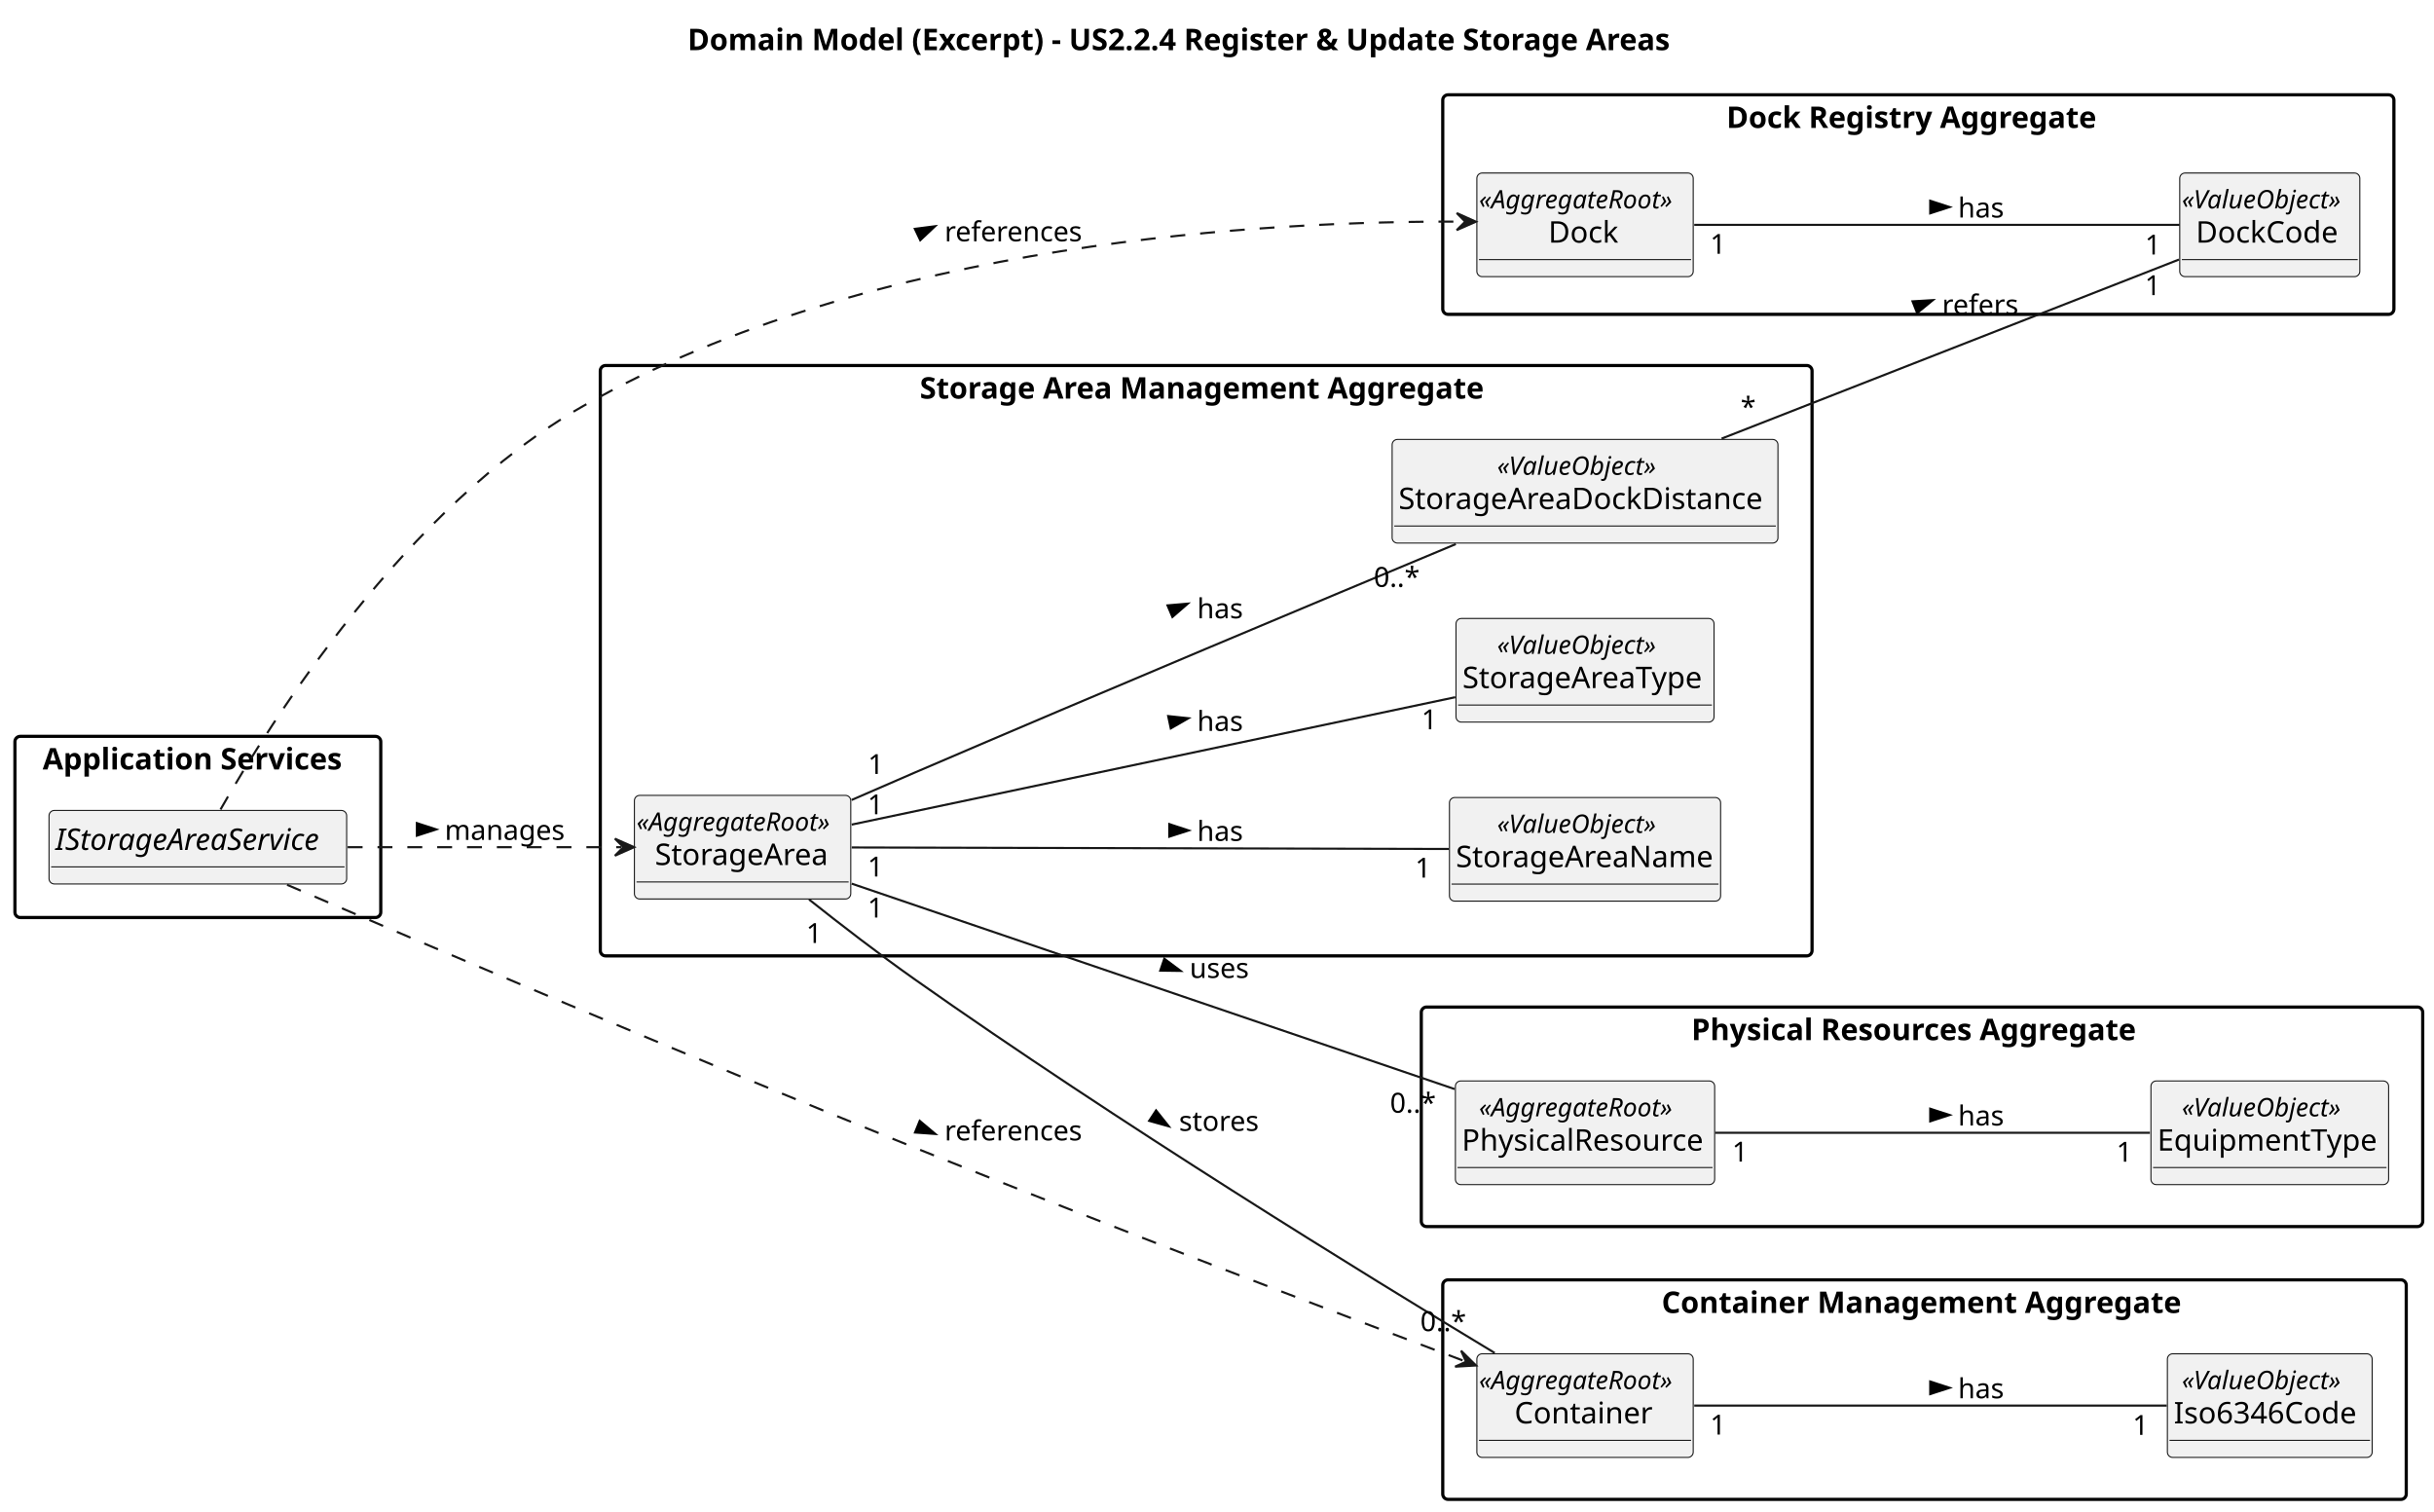
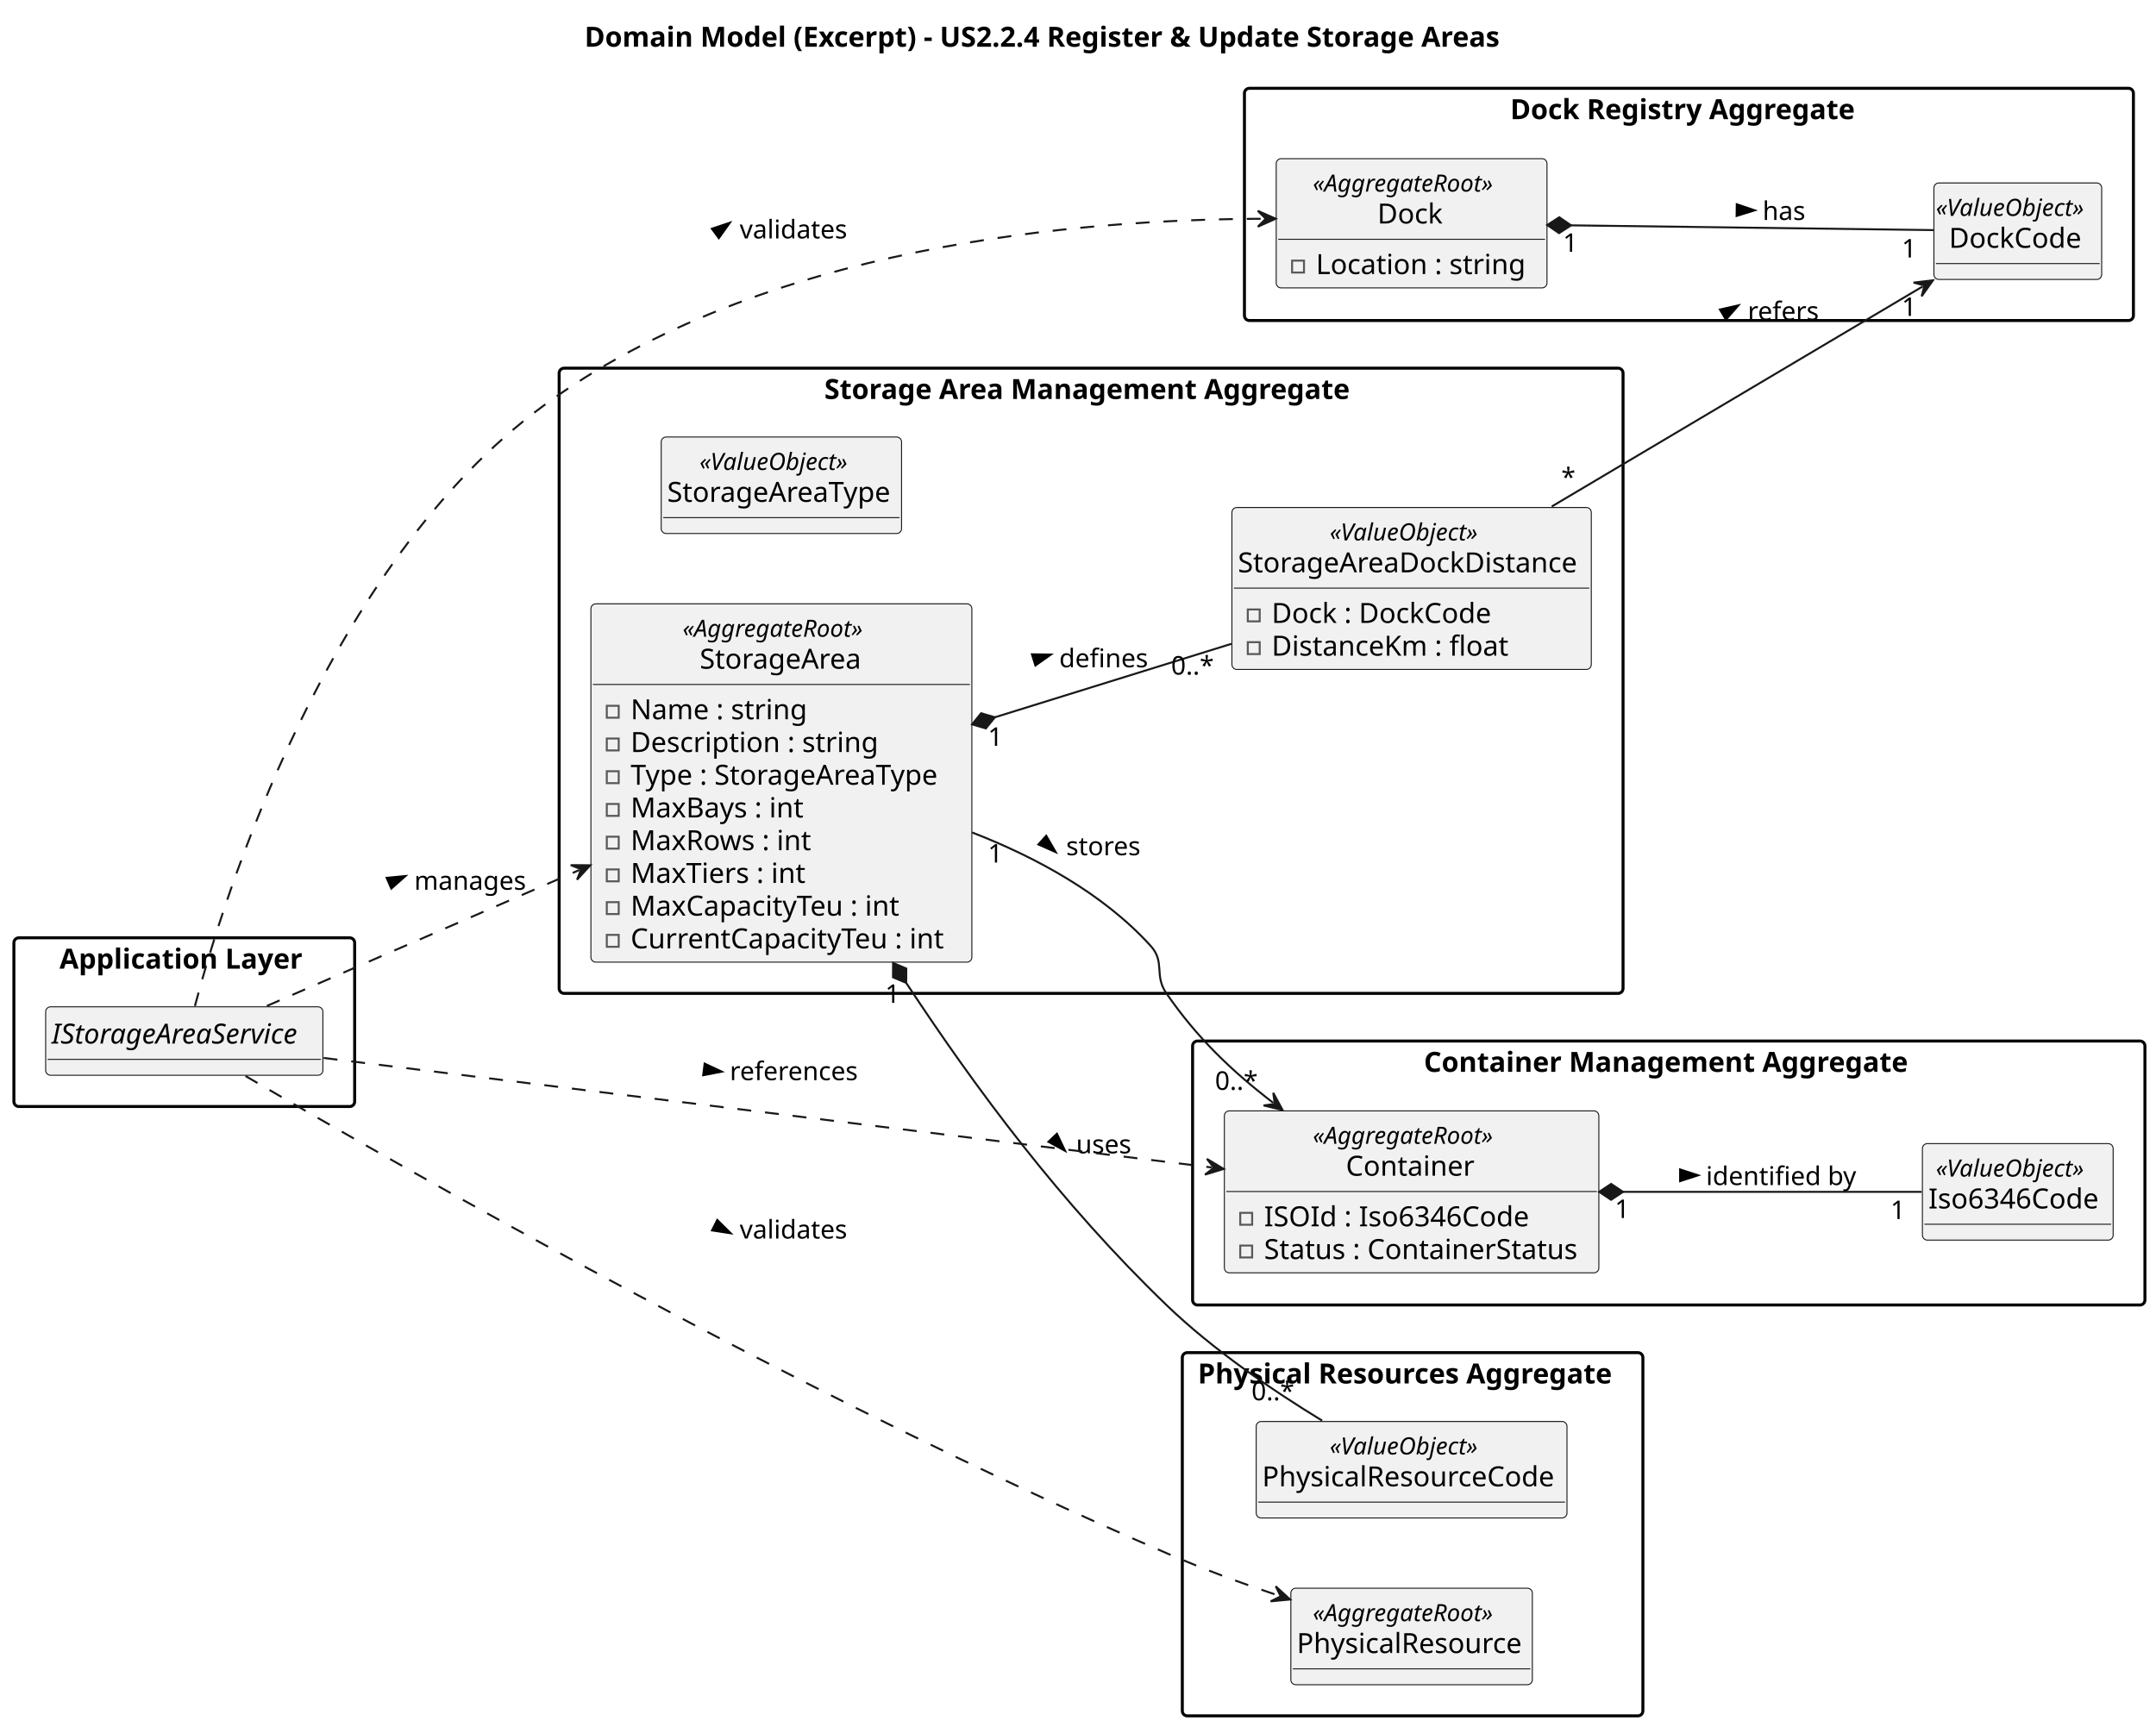
- <svg xmlns="http://www.w3.org/2000/svg" contentStyleType="text/css" data-diagram-type="CLASS" height="709px" preserveAspectRatio="none" style="width:1142px;height:709px;background:#FFFFFF;" version="1.1" viewBox="0 0 1142 709" width="1142px" zoomAndPan="magnify">
+ <svg xmlns="http://www.w3.org/2000/svg" contentStyleType="text/css" data-diagram-type="CLASS" height="870px" preserveAspectRatio="none" style="width:1086px;height:870px;background:#FFFFFF;" version="1.1" viewBox="0 0 1086 870" width="1086px" zoomAndPan="magnify">
  <defs />
  <g>
    <g class="title" data-source-line="8">
-       <text fill="#000000" font-family="sans-serif" font-size="14" font-weight="bold" lengthAdjust="spacing" textLength="483.574" x="322.568" y="23.535">Domain Model (Excerpt) - US2.2.4 Register &amp; Update Storage Areas</text>
+       <text fill="#000000" font-family="sans-serif" font-size="14" font-weight="bold" lengthAdjust="spacing" textLength="483.574" x="294.423" y="23.535">Domain Model (Excerpt) - US2.2.4 Register &amp; Update Storage Areas</text>
    </g>
-     <g class="cluster" data-entity="Storage Area Management Aggregate" data-source-line="10" data-uid="ent0002" id="cluster_Storage Area Management Aggregate">
-       <rect fill="none" height="277" rx="2.5" ry="2.5" style="stroke:#000000;stroke-width:1.5;" width="568.54" x="281.65" y="171.488" />
-       <text fill="#000000" font-family="sans-serif" font-size="14" font-weight="bold" lengthAdjust="spacing" textLength="268.734" x="431.553" y="187.023">Storage Area Management Aggregate</text>
+     <g class="cluster" data-entity="Storage Area Management Aggregate" data-source-line="14" data-uid="ent0002" id="cluster_Storage Area Management Aggregate">
+       <rect fill="none" height="315" rx="2.5" ry="2.5" style="stroke:#000000;stroke-width:1.5;" width="535.9" x="281.65" y="185.488" />
+       <text fill="#000000" font-family="sans-serif" font-size="14" font-weight="bold" lengthAdjust="spacing" textLength="268.734" x="415.233" y="201.023">Storage Area Management Aggregate</text>
    </g>
-     <g class="cluster" data-entity="Dock Registry Aggregate" data-source-line="17" data-uid="ent0007" id="cluster_Dock Registry Aggregate">
-       <rect fill="none" height="103" rx="2.5" ry="2.5" style="stroke:#000000;stroke-width:1.5;" width="446.27" x="676.92" y="44.488" />
-       <text fill="#000000" font-family="sans-serif" font-size="14" font-weight="bold" lengthAdjust="spacing" textLength="180.038" x="810.036" y="60.023">Dock Registry Aggregate</text>
+     <g class="cluster" data-entity="Dock Registry Aggregate" data-source-line="33" data-uid="ent0006" id="cluster_Dock Registry Aggregate">
+       <rect fill="none" height="117" rx="2.5" ry="2.5" style="stroke:#000000;stroke-width:1.5;" width="447.79" x="626.84" y="44.488" />
+       <text fill="#000000" font-family="sans-serif" font-size="14" font-weight="bold" lengthAdjust="spacing" textLength="180.038" x="760.716" y="60.023">Dock Registry Aggregate</text>
    </g>
-     <g class="cluster" data-entity="Container Management Aggregate" data-source-line="22" data-uid="ent0010" id="cluster_Container Management Aggregate">
-       <rect fill="none" height="103" rx="2.5" ry="2.5" style="stroke:#000000;stroke-width:1.5;" width="452.06" x="676.92" y="600.488" />
-       <text fill="#000000" font-family="sans-serif" font-size="14" font-weight="bold" lengthAdjust="spacing" textLength="246.695" x="779.602" y="616.023">Container Management Aggregate</text>
+     <g class="cluster" data-entity="Container Management Aggregate" data-source-line="40" data-uid="ent0009" id="cluster_Container Management Aggregate">
+       <rect fill="none" height="133" rx="2.5" ry="2.5" style="stroke:#000000;stroke-width:1.5;" width="479.7" x="600.72" y="524.488" />
+       <text fill="#000000" font-family="sans-serif" font-size="14" font-weight="bold" lengthAdjust="spacing" textLength="246.695" x="717.222" y="540.023">Container Management Aggregate</text>
    </g>
-     <g class="cluster" data-entity="Physical Resources Aggregate" data-source-line="27" data-uid="ent0013" id="cluster_Physical Resources Aggregate">
-       <rect fill="none" height="103" rx="2.5" ry="2.5" style="stroke:#000000;stroke-width:1.5;" width="469.86" x="666.85" y="472.488" />
-       <text fill="#000000" font-family="sans-serif" font-size="14" font-weight="bold" lengthAdjust="spacing" textLength="216.412" x="793.574" y="488.023">Physical Resources Aggregate</text>
+     <g class="cluster" data-entity="Physical Resources Aggregate" data-source-line="48" data-uid="ent0012" id="cluster_Physical Resources Aggregate">
+       <rect fill="none" height="183" rx="2.5" ry="2.5" style="stroke:#000000;stroke-width:1.5;" width="232" x="595.54" y="681.488" />
+       <text fill="#000000" font-family="sans-serif" font-size="14" font-weight="bold" lengthAdjust="spacing" textLength="216.412" x="603.334" y="697.023">Physical Resources Aggregate</text>
    </g>
-     <g class="cluster" data-entity="Application Services" data-source-line="32" data-uid="ent0016" id="cluster_Application Services">
-       <rect fill="none" height="85" rx="2.5" ry="2.5" style="stroke:#000000;stroke-width:1.5;" width="171.65" x="7" y="345.488" />
-       <text fill="#000000" font-family="sans-serif" font-size="14" font-weight="bold" lengthAdjust="spacing" textLength="145.619" x="20.015" y="361.023">Application Services</text>
+     <g class="cluster" data-entity="Application Layer" data-source-line="54" data-uid="ent0015" id="cluster_Application Layer">
+       <rect fill="none" height="85" rx="2.5" ry="2.5" style="stroke:#000000;stroke-width:1.5;" width="171.65" x="7" y="472.488" />
+       <text fill="#000000" font-family="sans-serif" font-size="14" font-weight="bold" lengthAdjust="spacing" textLength="125.727" x="29.962" y="488.023">Application Layer</text>
    </g>
-     <g class="entity" data-entity="StorageArea" data-source-line="11" data-uid="ent0003" id="entity_StorageArea">
-       <rect fill="#F1F1F1" height="48.621" rx="2.5" ry="2.5" style="stroke:#181818;stroke-width:0.5;" width="101.516" x="297.65" y="373.178" />
-       <text fill="#000000" font-family="sans-serif" font-size="12" font-style="italic" lengthAdjust="spacing" textLength="99.516" x="298.65" y="389.78">«AggregateRoot»</text>
-       <text fill="#000000" font-family="sans-serif" font-size="14" lengthAdjust="spacing" textLength="82.284" x="307.266" y="405.846">StorageArea</text>
-       <line style="stroke:#181818;stroke-width:0.5;" x1="298.65" x2="398.166" y1="413.799" y2="413.799" />
+     <g class="entity" data-entity="StorageArea" data-source-line="15" data-uid="ent0003" id="entity_StorageArea">
+       <rect fill="#F1F1F1" height="180.527" rx="2.5" ry="2.5" style="stroke:#181818;stroke-width:0.5;" width="191.888" x="297.65" y="304.228" />
+       <text fill="#000000" font-family="sans-serif" font-size="12" font-style="italic" lengthAdjust="spacing" textLength="99.516" x="343.836" y="320.83">«AggregateRoot»</text>
+       <text fill="#000000" font-family="sans-serif" font-size="14" lengthAdjust="spacing" textLength="82.284" x="352.452" y="336.896">StorageArea</text>
+       <line style="stroke:#181818;stroke-width:0.5;" x1="298.65" x2="488.538" y1="344.849" y2="344.849" />
+       <rect fill="none" height="6" style="stroke:#595959;stroke-width:1;" width="6" x="305.65" y="355.594" />
+       <text fill="#000000" font-family="sans-serif" font-size="14" lengthAdjust="spacing" textLength="91.8" x="317.65" y="362.385">Name : string</text>
+       <rect fill="none" height="6" style="stroke:#595959;stroke-width:1;" width="6" x="305.65" y="372.082" />
+       <text fill="#000000" font-family="sans-serif" font-size="14" lengthAdjust="spacing" textLength="130.607" x="317.65" y="378.873">Description : string</text>
+       <rect fill="none" height="6" style="stroke:#595959;stroke-width:1;" width="6" x="305.65" y="388.57" />
+       <text fill="#000000" font-family="sans-serif" font-size="14" lengthAdjust="spacing" textLength="161.13" x="317.65" y="395.361">Type : StorageAreaType</text>
+       <rect fill="none" height="6" style="stroke:#595959;stroke-width:1;" width="6" x="305.65" y="405.058" />
+       <text fill="#000000" font-family="sans-serif" font-size="14" lengthAdjust="spacing" textLength="89.872" x="317.65" y="411.849">MaxBays : int</text>
+       <rect fill="none" height="6" style="stroke:#595959;stroke-width:1;" width="6" x="305.65" y="421.547" />
+       <text fill="#000000" font-family="sans-serif" font-size="14" lengthAdjust="spacing" textLength="95.013" x="317.65" y="428.338">MaxRows : int</text>
+       <rect fill="none" height="6" style="stroke:#595959;stroke-width:1;" width="6" x="305.65" y="438.035" />
+       <text fill="#000000" font-family="sans-serif" font-size="14" lengthAdjust="spacing" textLength="93.201" x="317.65" y="444.826">MaxTiers : int</text>
+       <rect fill="none" height="6" style="stroke:#595959;stroke-width:1;" width="6" x="305.65" y="454.523" />
+       <text fill="#000000" font-family="sans-serif" font-size="14" lengthAdjust="spacing" textLength="142.707" x="317.65" y="461.314">MaxCapacityTeu : int</text>
+       <rect fill="none" height="6" style="stroke:#595959;stroke-width:1;" width="6" x="305.65" y="471.012" />
+       <text fill="#000000" font-family="sans-serif" font-size="14" lengthAdjust="spacing" textLength="165.888" x="317.65" y="477.803">CurrentCapacityTeu : int</text>
    </g>
-     <g class="entity" data-entity="StorageAreaName" data-source-line="12" data-uid="ent0004" id="entity_StorageAreaName">
-       <rect fill="#F1F1F1" height="48.621" rx="2.5" ry="2.5" style="stroke:#181818;stroke-width:0.5;" width="127.228" x="680.06" y="374.178" />
-       <text fill="#000000" font-family="sans-serif" font-size="12" font-style="italic" lengthAdjust="spacing" textLength="82.494" x="702.427" y="390.78">«ValueObject»</text>
-       <text fill="#000000" font-family="sans-serif" font-size="14" lengthAdjust="spacing" textLength="121.228" x="683.06" y="406.846">StorageAreaName</text>
-       <line style="stroke:#181818;stroke-width:0.5;" x1="681.06" x2="806.288" y1="414.799" y2="414.799" />
+     <g class="entity" data-entity="StorageAreaType" data-source-line="26" data-uid="ent0004" id="entity_StorageAreaType">
+       <rect fill="#F1F1F1" height="48.621" rx="2.5" ry="2.5" style="stroke:#181818;stroke-width:0.5;" width="121.062" x="333.06" y="220.178" />
+       <text fill="#000000" font-family="sans-serif" font-size="12" font-style="italic" lengthAdjust="spacing" textLength="82.494" x="352.344" y="236.78">«ValueObject»</text>
+       <text fill="#000000" font-family="sans-serif" font-size="14" lengthAdjust="spacing" textLength="115.062" x="336.06" y="252.846">StorageAreaType</text>
+       <line style="stroke:#181818;stroke-width:0.5;" x1="334.06" x2="453.123" y1="260.799" y2="260.799" />
    </g>
-     <g class="entity" data-entity="StorageAreaType" data-source-line="13" data-uid="ent0005" id="entity_StorageAreaType">
-       <rect fill="#F1F1F1" height="48.621" rx="2.5" ry="2.5" style="stroke:#181818;stroke-width:0.5;" width="121.062" x="683.14" y="290.178" />
-       <text fill="#000000" font-family="sans-serif" font-size="12" font-style="italic" lengthAdjust="spacing" textLength="82.494" x="702.424" y="306.78">«ValueObject»</text>
-       <text fill="#000000" font-family="sans-serif" font-size="14" lengthAdjust="spacing" textLength="115.062" x="686.14" y="322.846">StorageAreaType</text>
-       <line style="stroke:#181818;stroke-width:0.5;" x1="684.14" x2="803.202" y1="330.799" y2="330.799" />
+     <g class="entity" data-entity="StorageAreaDockDistance" data-source-line="27" data-uid="ent0005" id="entity_StorageAreaDockDistance">
+       <rect fill="#F1F1F1" height="81.598" rx="2.5" ry="2.5" style="stroke:#181818;stroke-width:0.5;" width="181.02" x="620.53" y="255.688" />
+       <text fill="#000000" font-family="sans-serif" font-size="12" font-style="italic" lengthAdjust="spacing" textLength="82.494" x="669.793" y="272.29">«ValueObject»</text>
+       <text fill="#000000" font-family="sans-serif" font-size="14" lengthAdjust="spacing" textLength="175.02" x="623.53" y="288.356">StorageAreaDockDistance</text>
+       <line style="stroke:#181818;stroke-width:0.5;" x1="621.53" x2="800.551" y1="296.309" y2="296.309" />
+       <rect fill="none" height="6" style="stroke:#595959;stroke-width:1;" width="6" x="628.53" y="307.053" />
+       <text fill="#000000" font-family="sans-serif" font-size="14" lengthAdjust="spacing" textLength="117.065" x="640.53" y="313.844">Dock : DockCode</text>
+       <rect fill="none" height="6" style="stroke:#595959;stroke-width:1;" width="6" x="628.53" y="323.542" />
+       <text fill="#000000" font-family="sans-serif" font-size="14" lengthAdjust="spacing" textLength="124.558" x="640.53" y="330.333">DistanceKm : float</text>
    </g>
-     <g class="entity" data-entity="StorageAreaDockDistance" data-source-line="14" data-uid="ent0006" id="entity_StorageAreaDockDistance">
-       <rect fill="#F1F1F1" height="48.621" rx="2.5" ry="2.5" style="stroke:#181818;stroke-width:0.5;" width="181.02" x="653.17" y="206.178" />
-       <text fill="#000000" font-family="sans-serif" font-size="12" font-style="italic" lengthAdjust="spacing" textLength="82.494" x="702.433" y="222.78">«ValueObject»</text>
-       <text fill="#000000" font-family="sans-serif" font-size="14" lengthAdjust="spacing" textLength="175.02" x="656.17" y="238.846">StorageAreaDockDistance</text>
-       <line style="stroke:#181818;stroke-width:0.5;" x1="654.17" x2="833.191" y1="246.799" y2="246.799" />
+     <g class="entity" data-entity="Dock" data-source-line="34" data-uid="ent0007" id="entity_Dock">
+       <rect fill="#F1F1F1" height="65.109" rx="2.5" ry="2.5" style="stroke:#181818;stroke-width:0.5;" width="136.394" x="642.84" y="79.938" />
+       <text fill="#000000" font-family="sans-serif" font-size="12" font-style="italic" lengthAdjust="spacing" textLength="99.516" x="661.279" y="96.54">«AggregateRoot»</text>
+       <text fill="#000000" font-family="sans-serif" font-size="14" lengthAdjust="spacing" textLength="34.44" x="693.817" y="112.606">Dock</text>
+       <line style="stroke:#181818;stroke-width:0.5;" x1="643.84" x2="778.234" y1="120.559" y2="120.559" />
+       <rect fill="none" height="6" style="stroke:#595959;stroke-width:1;" width="6" x="650.84" y="131.304" />
+       <text fill="#000000" font-family="sans-serif" font-size="14" lengthAdjust="spacing" textLength="110.394" x="662.84" y="138.095">Location : string</text>
    </g>
-     <g class="entity" data-entity="Dock" data-source-line="18" data-uid="ent0008" id="entity_Dock">
-       <rect fill="#F1F1F1" height="48.621" rx="2.5" ry="2.5" style="stroke:#181818;stroke-width:0.5;" width="101.516" x="692.92" y="81.178" />
-       <text fill="#000000" font-family="sans-serif" font-size="12" font-style="italic" lengthAdjust="spacing" textLength="99.516" x="693.92" y="97.78">«AggregateRoot»</text>
-       <text fill="#000000" font-family="sans-serif" font-size="14" lengthAdjust="spacing" textLength="34.44" x="726.458" y="113.846">Dock</text>
-       <line style="stroke:#181818;stroke-width:0.5;" x1="693.92" x2="793.436" y1="121.799" y2="121.799" />
+     <g class="entity" data-entity="DockCode" data-source-line="37" data-uid="ent0008" id="entity_DockCode">
+       <rect fill="#F1F1F1" height="48.621" rx="2.5" ry="2.5" style="stroke:#181818;stroke-width:0.5;" width="84.494" x="974.14" y="92.178" />
+       <text fill="#000000" font-family="sans-serif" font-size="12" font-style="italic" lengthAdjust="spacing" textLength="82.494" x="975.14" y="108.78">«ValueObject»</text>
+       <text fill="#000000" font-family="sans-serif" font-size="14" lengthAdjust="spacing" textLength="69.337" x="981.719" y="124.846">DockCode</text>
+       <line style="stroke:#181818;stroke-width:0.5;" x1="975.14" x2="1057.634" y1="132.799" y2="132.799" />
    </g>
-     <g class="entity" data-entity="DockCode" data-source-line="19" data-uid="ent0009" id="entity_DockCode">
-       <rect fill="#F1F1F1" height="48.621" rx="2.5" ry="2.5" style="stroke:#181818;stroke-width:0.5;" width="84.494" x="1022.7" y="81.178" />
-       <text fill="#000000" font-family="sans-serif" font-size="12" font-style="italic" lengthAdjust="spacing" textLength="82.494" x="1023.7" y="97.78">«ValueObject»</text>
-       <text fill="#000000" font-family="sans-serif" font-size="14" lengthAdjust="spacing" textLength="69.337" x="1030.279" y="113.846">DockCode</text>
-       <line style="stroke:#181818;stroke-width:0.5;" x1="1023.7" x2="1106.194" y1="121.799" y2="121.799" />
+     <g class="entity" data-entity="Container" data-source-line="41" data-uid="ent0010" id="entity_Container">
+       <rect fill="#F1F1F1" height="81.598" rx="2.5" ry="2.5" style="stroke:#181818;stroke-width:0.5;" width="188.634" x="616.72" y="559.688" />
+       <text fill="#000000" font-family="sans-serif" font-size="12" font-style="italic" lengthAdjust="spacing" textLength="99.516" x="661.279" y="576.29">«AggregateRoot»</text>
+       <text fill="#000000" font-family="sans-serif" font-size="14" lengthAdjust="spacing" textLength="66.206" x="677.934" y="592.356">Container</text>
+       <line style="stroke:#181818;stroke-width:0.5;" x1="617.72" x2="804.354" y1="600.309" y2="600.309" />
+       <rect fill="none" height="6" style="stroke:#595959;stroke-width:1;" width="6" x="624.72" y="611.053" />
+       <text fill="#000000" font-family="sans-serif" font-size="14" lengthAdjust="spacing" textLength="138.66" x="636.72" y="617.845">ISOId : Iso6346Code</text>
+       <rect fill="none" height="6" style="stroke:#595959;stroke-width:1;" width="6" x="624.72" y="627.542" />
+       <text fill="#000000" font-family="sans-serif" font-size="14" lengthAdjust="spacing" textLength="162.634" x="636.72" y="634.333">Status : ContainerStatus</text>
    </g>
-     <g class="entity" data-entity="Container" data-source-line="23" data-uid="ent0011" id="entity_Container">
-       <rect fill="#F1F1F1" height="48.621" rx="2.5" ry="2.5" style="stroke:#181818;stroke-width:0.5;" width="101.516" x="692.92" y="635.178" />
-       <text fill="#000000" font-family="sans-serif" font-size="12" font-style="italic" lengthAdjust="spacing" textLength="99.516" x="693.92" y="651.78">«AggregateRoot»</text>
-       <text fill="#000000" font-family="sans-serif" font-size="14" lengthAdjust="spacing" textLength="66.206" x="710.575" y="667.846">Container</text>
-       <line style="stroke:#181818;stroke-width:0.5;" x1="693.92" x2="793.436" y1="675.799" y2="675.799" />
+     <g class="entity" data-entity="Iso6346Code" data-source-line="45" data-uid="ent0011" id="entity_Iso6346Code">
+       <rect fill="#F1F1F1" height="48.621" rx="2.5" ry="2.5" style="stroke:#181818;stroke-width:0.5;" width="96.077" x="968.34" y="576.178" />
+       <text fill="#000000" font-family="sans-serif" font-size="12" font-style="italic" lengthAdjust="spacing" textLength="82.494" x="975.131" y="592.78">«ValueObject»</text>
+       <text fill="#000000" font-family="sans-serif" font-size="14" lengthAdjust="spacing" textLength="90.077" x="971.34" y="608.846">Iso6346Code</text>
+       <line style="stroke:#181818;stroke-width:0.5;" x1="969.34" x2="1063.417" y1="616.799" y2="616.799" />
    </g>
-     <g class="entity" data-entity="Iso6346Code" data-source-line="24" data-uid="ent0012" id="entity_Iso6346Code">
-       <rect fill="#F1F1F1" height="48.621" rx="2.5" ry="2.5" style="stroke:#181818;stroke-width:0.5;" width="96.077" x="1016.91" y="635.178" />
-       <text fill="#000000" font-family="sans-serif" font-size="12" font-style="italic" lengthAdjust="spacing" textLength="82.494" x="1023.702" y="651.78">«ValueObject»</text>
-       <text fill="#000000" font-family="sans-serif" font-size="14" lengthAdjust="spacing" textLength="90.077" x="1019.91" y="667.846">Iso6346Code</text>
-       <line style="stroke:#181818;stroke-width:0.5;" x1="1017.91" x2="1111.987" y1="675.799" y2="675.799" />
+     <g class="entity" data-entity="PhysicalResource" data-source-line="49" data-uid="ent0013" id="entity_PhysicalResource">
+       <rect fill="#F1F1F1" height="48.621" rx="2.5" ry="2.5" style="stroke:#181818;stroke-width:0.5;" width="121.65" x="650.21" y="800.178" />
+       <text fill="#000000" font-family="sans-serif" font-size="12" font-style="italic" lengthAdjust="spacing" textLength="99.516" x="661.277" y="816.78">«AggregateRoot»</text>
+       <text fill="#000000" font-family="sans-serif" font-size="14" lengthAdjust="spacing" textLength="115.65" x="653.21" y="832.846">PhysicalResource</text>
+       <line style="stroke:#181818;stroke-width:0.5;" x1="651.21" x2="770.86" y1="840.799" y2="840.799" />
    </g>
-     <g class="entity" data-entity="PhysicalResource" data-source-line="28" data-uid="ent0014" id="entity_PhysicalResource">
-       <rect fill="#F1F1F1" height="48.621" rx="2.5" ry="2.5" style="stroke:#181818;stroke-width:0.5;" width="121.65" x="682.85" y="507.178" />
-       <text fill="#000000" font-family="sans-serif" font-size="12" font-style="italic" lengthAdjust="spacing" textLength="99.516" x="693.917" y="523.78">«AggregateRoot»</text>
-       <text fill="#000000" font-family="sans-serif" font-size="14" lengthAdjust="spacing" textLength="115.65" x="685.85" y="539.846">PhysicalResource</text>
-       <line style="stroke:#181818;stroke-width:0.5;" x1="683.85" x2="803.5" y1="547.799" y2="547.799" />
+     <g class="entity" data-entity="PhysicalResourceCode" data-source-line="51" data-uid="ent0014" id="entity_PhysicalResourceCode">
+       <rect fill="#F1F1F1" height="48.621" rx="2.5" ry="2.5" style="stroke:#181818;stroke-width:0.5;" width="156.548" x="632.76" y="716.178" />
+       <text fill="#000000" font-family="sans-serif" font-size="12" font-style="italic" lengthAdjust="spacing" textLength="82.494" x="669.787" y="732.78">«ValueObject»</text>
+       <text fill="#000000" font-family="sans-serif" font-size="14" lengthAdjust="spacing" textLength="150.548" x="635.76" y="748.846">PhysicalResourceCode</text>
+       <line style="stroke:#181818;stroke-width:0.5;" x1="633.76" x2="788.308" y1="756.799" y2="756.799" />
    </g>
-     <g class="entity" data-entity="EquipmentType" data-source-line="29" data-uid="ent0015" id="entity_EquipmentType">
-       <rect fill="#F1F1F1" height="48.621" rx="2.5" ry="2.5" style="stroke:#181818;stroke-width:0.5;" width="111.519" x="1009.19" y="507.178" />
-       <text fill="#000000" font-family="sans-serif" font-size="12" font-style="italic" lengthAdjust="spacing" textLength="82.494" x="1023.703" y="523.78">«ValueObject»</text>
-       <text fill="#000000" font-family="sans-serif" font-size="14" lengthAdjust="spacing" textLength="105.519" x="1012.19" y="539.846">EquipmentType</text>
-       <line style="stroke:#181818;stroke-width:0.5;" x1="1010.19" x2="1119.709" y1="547.799" y2="547.799" />
+     <g class="entity" data-entity="IStorageAreaService" data-source-line="55" data-uid="ent0016" id="entity_IStorageAreaService">
+       <rect fill="#F1F1F1" height="34.488" rx="2.5" ry="2.5" style="stroke:#181818;stroke-width:0.5;" width="139.649" x="23" y="507.248" />
+       <text fill="#000000" font-family="sans-serif" font-size="14" font-style="italic" lengthAdjust="spacing" textLength="133.649" x="26" y="525.783">IStorageAreaService</text>
+       <line style="stroke:#181818;stroke-width:0.5;" x1="24" x2="161.649" y1="533.737" y2="533.737" />
    </g>
-     <g class="entity" data-entity="IStorageAreaService" data-source-line="33" data-uid="ent0017" id="entity_IStorageAreaService">
-       <rect fill="#F1F1F1" height="34.488" rx="2.5" ry="2.5" style="stroke:#181818;stroke-width:0.5;" width="139.649" x="23" y="380.248" />
-       <text fill="#000000" font-family="sans-serif" font-size="14" font-style="italic" lengthAdjust="spacing" textLength="133.649" x="26" y="398.783">IStorageAreaService</text>
-       <line style="stroke:#181818;stroke-width:0.5;" x1="24" x2="161.649" y1="406.737" y2="406.737" />
+     <g class="link" data-entity-1="StorageArea" data-entity-2="StorageAreaDockDistance" data-source-line="63" data-uid="lnk17" id="link_StorageArea_StorageAreaDockDistance">
+       <path codeLine="63" d="M501.12,361.391 C542.581,348.521 579.46,337.058 620.29,324.368" fill="none" id="StorageArea-backto-StorageAreaDockDistance" style="stroke:#181818;stroke-width:1;" />
+       <polygon fill="#181818" points="489.66,364.948,496.576,366.99,501.12,361.391,494.204,359.349,489.66,364.948" style="stroke:#181818;stroke-width:1;" />
+       <polygon fill="#000000" points="529.315,329.79,519.805,329.667,521.549,335.28,529.315,329.79" style="stroke:#000000;stroke-width:1;" />
+       <text fill="#000000" font-family="sans-serif" font-size="13" lengthAdjust="spacing" textLength="45.9" x="533.54" y="336.187">defines</text>
+       <text fill="#000000" font-family="sans-serif" font-size="13" lengthAdjust="spacing" textLength="8.22" x="497.643" y="375.772">1</text>
+       <text fill="#000000" font-family="sans-serif" font-size="13" lengthAdjust="spacing" textLength="22.712" x="589.893" y="339.88">0..*</text>
    </g>
-     <g class="link" data-entity-1="StorageArea" data-entity-2="StorageAreaName" data-source-line="37" data-uid="lnk18" id="link_StorageArea_StorageAreaName">
-       <path codeLine="37" d="M399.61,397.618 C471.05,397.798 601.98,398.128 679.79,398.328" fill="none" id="StorageArea-StorageAreaName" style="stroke:#181818;stroke-width:1;" />
-       <polygon fill="#000000" points="557.67,389.636,548.632,386.674,548.617,392.552,557.67,389.636" style="stroke:#000000;stroke-width:1;" />
-       <text fill="#000000" font-family="sans-serif" font-size="13" lengthAdjust="spacing" textLength="21.874" x="561.67" y="394.537">has</text>
-       <text fill="#000000" font-family="sans-serif" font-size="13" lengthAdjust="spacing" textLength="8.22" x="407.043" y="411.233">1</text>
-       <text fill="#000000" font-family="sans-serif" font-size="13" lengthAdjust="spacing" textLength="8.22" x="663.954" y="411.763">1</text>
+     <g class="link" data-entity-1="StorageArea" data-entity-2="PhysicalResourceCode" data-source-line="64" data-uid="lnk18" id="link_StorageArea_PhysicalResourceCode">
+       <path codeLine="64" d="M456.457,495.192 C491.807,548.902 534.31,606.218 587.54,657.488 C611.03,680.118 641.37,700.728 665.97,715.748" fill="none" id="StorageArea-backto-PhysicalResourceCode" style="stroke:#181818;stroke-width:1;" />
+       <polygon fill="#181818" points="449.86,485.168,449.817,492.379,456.457,495.192,456.5,487.981,449.86,485.168" style="stroke:#181818;stroke-width:1;" />
+       <polygon fill="#000000" points="536.484,579.799,532.385,571.217,528.123,575.265,536.484,579.799" style="stroke:#000000;stroke-width:1;" />
+       <text fill="#000000" font-family="sans-serif" font-size="13" lengthAdjust="spacing" textLength="28.564" x="542.04" y="581.087">uses</text>
+       <text fill="#000000" font-family="sans-serif" font-size="13" lengthAdjust="spacing" textLength="8.22" x="445.87" y="505.265">1</text>
+       <text fill="#000000" font-family="sans-serif" font-size="13" lengthAdjust="spacing" textLength="22.712" x="630.391" y="705.496">0..*</text>
    </g>
-     <g class="link" data-entity-1="StorageArea" data-entity-2="StorageAreaType" data-source-line="38" data-uid="lnk19" id="link_StorageArea_StorageAreaType">
-       <path codeLine="38" d="M399.61,386.888 C471.99,371.618 605.41,343.458 682.81,327.118" fill="none" id="StorageArea-StorageAreaType" style="stroke:#181818;stroke-width:1;" />
-       <polygon fill="#000000" points="557.562,337.001,548.105,335.993,549.319,341.745,557.562,337.001" style="stroke:#000000;stroke-width:1;" />
-       <text fill="#000000" font-family="sans-serif" font-size="13" lengthAdjust="spacing" textLength="21.874" x="561.67" y="342.947">has</text>
-       <text fill="#000000" font-family="sans-serif" font-size="13" lengthAdjust="spacing" textLength="8.22" x="407.043" y="382.045">1</text>
-       <text fill="#000000" font-family="sans-serif" font-size="13" lengthAdjust="spacing" textLength="8.22" x="666.918" y="342.159">1</text>
+     <g class="link" data-entity-1="StorageAreaDockDistance" data-entity-2="DockCode" data-source-line="67" data-uid="lnk19" id="link_StorageAreaDockDistance_DockCode">
+       <path codeLine="67" d="M781.63,255.188 C840.93,220.008 919.02,173.671 968.5,144.301" fill="none" id="StorageAreaDockDistance-to-DockCode" style="stroke:#181818;stroke-width:1;" />
+       <polygon fill="#181818" points="973.66,141.238,963.879,142.392,969.36,143.79,967.962,149.272,973.66,141.238" style="stroke:#181818;stroke-width:1;" />
+       <polygon fill="#000000" points="875.64,153.862,866.361,155.95,869.361,161.005,875.64,153.862" style="stroke:#000000;stroke-width:1;" />
+       <text fill="#000000" font-family="sans-serif" font-size="13" lengthAdjust="spacing" textLength="36.531" x="880.34" y="161.327">refers</text>
+       <text fill="#000000" font-family="sans-serif" font-size="13" lengthAdjust="spacing" textLength="6.265" x="786.423" y="245.004">*</text>
+       <text fill="#000000" font-family="sans-serif" font-size="13" lengthAdjust="spacing" textLength="8.22" x="957.939" y="159.174">1</text>
    </g>
-     <g class="link" data-entity-1="StorageArea" data-entity-2="StorageAreaDockDistance" data-source-line="39" data-uid="lnk20" id="link_StorageArea_StorageAreaDockDistance">
-       <path codeLine="39" d="M399.56,375.338 C409.37,371.048 419.58,366.608 429.17,362.488 C517.33,324.588 619.89,281.618 683.04,255.278" fill="none" id="StorageArea-StorageAreaDockDistance" style="stroke:#181818;stroke-width:1;" />
-       <polygon fill="#000000" points="557.274,283.234,547.799,284.055,550.091,289.467,557.274,283.234" style="stroke:#000000;stroke-width:1;" />
-       <text fill="#000000" font-family="sans-serif" font-size="13" lengthAdjust="spacing" textLength="21.874" x="561.67" y="290.097">has</text>
-       <text fill="#000000" font-family="sans-serif" font-size="13" lengthAdjust="spacing" textLength="8.22" x="407.216" y="363.136">1</text>
-       <text fill="#000000" font-family="sans-serif" font-size="13" lengthAdjust="spacing" textLength="22.712" x="644.556" y="275.349">0..*</text>
+     <g class="link" data-entity-1="Dock" data-entity-2="DockCode" data-source-line="68" data-uid="lnk20" id="link_Dock_DockCode">
+       <path codeLine="68" d="M791.359,113.535 C850.879,114.316 923.81,115.278 973.9,115.938" fill="none" id="Dock-backto-DockCode" style="stroke:#181818;stroke-width:1;" />
+       <polygon fill="#181818" points="779.36,113.378,785.307,117.457,791.359,113.535,785.412,109.457,779.36,113.378" style="stroke:#181818;stroke-width:1;" />
+       <polygon fill="#000000" points="883.84,105.969,874.834,102.912,874.757,108.789,883.84,105.969" style="stroke:#000000;stroke-width:1;" />
+       <text fill="#000000" font-family="sans-serif" font-size="13" lengthAdjust="spacing" textLength="21.874" x="887.84" y="110.817">has</text>
+       <text fill="#000000" font-family="sans-serif" font-size="13" lengthAdjust="spacing" textLength="8.22" x="787.282" y="126.881">1</text>
+       <text fill="#000000" font-family="sans-serif" font-size="13" lengthAdjust="spacing" textLength="8.22" x="957.929" y="129.728">1</text>
    </g>
-     <g class="link" data-entity-1="Container" data-entity-2="Iso6346Code" data-source-line="42" data-uid="lnk21" id="link_Container_Iso6346Code">
-       <path codeLine="42" d="M794.91,659.488 C855.67,659.488 957.17,659.488 1016.6,659.488" fill="none" id="Container-Iso6346Code" style="stroke:#181818;stroke-width:1;" />
-       <polygon fill="#000000" points="914.69,651.144,905.645,648.205,905.645,654.082,914.69,651.144" style="stroke:#000000;stroke-width:1;" />
-       <text fill="#000000" font-family="sans-serif" font-size="13" lengthAdjust="spacing" textLength="21.874" x="918.69" y="656.057">has</text>
-       <text fill="#000000" font-family="sans-serif" font-size="13" lengthAdjust="spacing" textLength="8.22" x="802.347" y="673.085">1</text>
-       <text fill="#000000" font-family="sans-serif" font-size="13" lengthAdjust="spacing" textLength="8.22" x="1000.601" y="673.229">1</text>
+     <g class="link" data-entity-1="StorageArea" data-entity-2="Container" data-source-line="71" data-uid="lnk21" id="link_StorageArea_Container">
+       <path codeLine="71" d="M489.65,419.398 C521.86,431.928 555.68,450.238 579.54,476.488 C587.1,484.808 581.15,491.238 587.54,500.488 C603.05,522.968 620.253,539.432 641.303,555.612" fill="none" id="StorageArea-to-Container" style="stroke:#181818;stroke-width:1;" />
+       <polygon fill="#181818" points="646.06,559.268,641.362,550.612,642.096,556.221,636.487,556.955,646.06,559.268" style="stroke:#181818;stroke-width:1;" />
+       <polygon fill="#000000" points="531.76,429.315,526.995,421.084,523.067,425.457,531.76,429.315" style="stroke:#000000;stroke-width:1;" />
+       <text fill="#000000" font-family="sans-serif" font-size="13" lengthAdjust="spacing" textLength="38.664" x="537.04" y="430.887">stores</text>
+       <text fill="#000000" font-family="sans-serif" font-size="13" lengthAdjust="spacing" textLength="8.22" x="497.632" y="434.561">1</text>
+       <text fill="#000000" font-family="sans-serif" font-size="13" lengthAdjust="spacing" textLength="22.712" x="612.008" y="549.097">0..*</text>
    </g>
-     <g class="link" data-entity-1="PhysicalResource" data-entity-2="EquipmentType" data-source-line="45" data-uid="lnk22" id="link_PhysicalResource_EquipmentType">
-       <path codeLine="45" d="M804.73,531.488 C863.34,531.488 951.78,531.488 1008.7,531.488" fill="none" id="PhysicalResource-EquipmentType" style="stroke:#181818;stroke-width:1;" />
-       <polygon fill="#000000" points="914.69,523.144,905.645,520.205,905.645,526.082,914.69,523.144" style="stroke:#000000;stroke-width:1;" />
-       <text fill="#000000" font-family="sans-serif" font-size="13" lengthAdjust="spacing" textLength="21.874" x="918.69" y="528.057">has</text>
-       <text fill="#000000" font-family="sans-serif" font-size="13" lengthAdjust="spacing" textLength="8.22" x="812.672" y="544.99">1</text>
-       <text fill="#000000" font-family="sans-serif" font-size="13" lengthAdjust="spacing" textLength="8.22" x="992.995" y="545.037">1</text>
+     <g class="link" data-entity-1="Container" data-entity-2="Iso6346Code" data-source-line="74" data-uid="lnk22" id="link_Container_Iso6346Code">
+       <path codeLine="74" d="M817.53,600.488 C871.32,600.488 924.62,600.488 967.94,600.488" fill="none" id="Container-backto-Iso6346Code" style="stroke:#181818;stroke-width:1;" />
+       <polygon fill="#181818" points="805.53,600.488,811.53,604.488,817.53,600.488,811.53,596.488,805.53,600.488" style="stroke:#181818;stroke-width:1;" />
+       <polygon fill="#000000" points="855.34,592.144,846.295,589.205,846.295,595.082,855.34,592.144" style="stroke:#000000;stroke-width:1;" />
+       <text fill="#000000" font-family="sans-serif" font-size="13" lengthAdjust="spacing" textLength="78.92" x="859.34" y="597.057">identified by</text>
+       <text fill="#000000" font-family="sans-serif" font-size="13" lengthAdjust="spacing" textLength="8.22" x="813.387" y="613.667">1</text>
+       <text fill="#000000" font-family="sans-serif" font-size="13" lengthAdjust="spacing" textLength="8.22" x="952.254" y="614.181">1</text>
    </g>
-     <g class="link" data-entity-1="StorageAreaDockDistance" data-entity-2="DockCode" data-source-line="48" data-uid="lnk23" id="link_StorageAreaDockDistance_DockCode">
-       <path codeLine="48" d="M807.75,205.788 C871.36,180.888 967.72,143.158 1022.33,121.778" fill="none" id="StorageAreaDockDistance-DockCode" style="stroke:#181818;stroke-width:1;" />
-       <polygon fill="#000000" points="906.846,140.831,897.352,141.392,899.495,146.865,906.846,140.831" style="stroke:#000000;stroke-width:1;" />
-       <text fill="#000000" font-family="sans-serif" font-size="13" lengthAdjust="spacing" textLength="36.531" x="911.19" y="147.567">refers</text>
-       <text fill="#000000" font-family="sans-serif" font-size="13" lengthAdjust="spacing" textLength="6.265" x="816.668" y="195.546">*</text>
-       <text fill="#000000" font-family="sans-serif" font-size="13" lengthAdjust="spacing" textLength="8.22" x="1006.337" y="138.462">1</text>
+     <g class="link" data-entity-1="IStorageAreaService" data-entity-2="StorageArea" data-source-line="78" data-uid="lnk23" id="link_IStorageAreaService_StorageArea">
+       <path codeLine="78" d="M134.43,506.818 C176.07,488.698 236.838,462.262 291.818,438.342" fill="none" id="IStorageAreaService-to-StorageArea" style="stroke:#181818;stroke-width:1;stroke-dasharray:7,7;" />
+       <polygon fill="#181818" points="297.32,435.948,287.471,435.871,292.735,437.943,290.663,443.207,297.32,435.948" style="stroke:#181818;stroke-width:1;" />
+       <polygon fill="#000000" points="204.235,441.369,194.768,442.283,197.113,447.672,204.235,441.369" style="stroke:#000000;stroke-width:1;" />
+       <text fill="#000000" font-family="sans-serif" font-size="13" lengthAdjust="spacing" textLength="56.539" x="208.65" y="448.277">manages</text>
    </g>
-     <g class="link" data-entity-1="Dock" data-entity-2="DockCode" data-source-line="49" data-uid="lnk24" id="link_Dock_DockCode">
-       <path codeLine="49" d="M794.91,105.488 C857.78,105.488 964.26,105.488 1022.63,105.488" fill="none" id="Dock-DockCode" style="stroke:#181818;stroke-width:1;" />
-       <polygon fill="#000000" points="914.69,97.144,905.645,94.205,905.645,100.082,914.69,97.144" style="stroke:#000000;stroke-width:1;" />
-       <text fill="#000000" font-family="sans-serif" font-size="13" lengthAdjust="spacing" textLength="21.874" x="918.69" y="102.057">has</text>
-       <text fill="#000000" font-family="sans-serif" font-size="13" lengthAdjust="spacing" textLength="8.22" x="802.347" y="119.085">1</text>
-       <text fill="#000000" font-family="sans-serif" font-size="13" lengthAdjust="spacing" textLength="8.22" x="1006.399" y="119.42">1</text>
+     <g class="link" data-entity-1="IStorageAreaService" data-entity-2="Dock" data-source-line="79" data-uid="lnk24" id="link_IStorageAreaService_Dock">
+       <path codeLine="79" d="M98.18,506.848 C112.65,452.218 164.49,284.628 273.65,204.488 C384.12,123.378 544.44,110.465 636.57,110.215" fill="none" id="IStorageAreaService-to-Dock" style="stroke:#181818;stroke-width:1;stroke-dasharray:7,7;" />
+       <polygon fill="#181818" points="642.57,110.198,633.559,106.223,637.57,110.212,633.581,114.223,642.57,110.198" style="stroke:#181818;stroke-width:1;" />
+       <polygon fill="#000000" points="367.615,112.238,358.59,115.237,362.076,119.969,367.615,112.238" style="stroke:#000000;stroke-width:1;" />
+       <text fill="#000000" font-family="sans-serif" font-size="13" lengthAdjust="spacing" textLength="55.517" x="372.59" y="120.117">validates</text>
    </g>
-     <g class="link" data-entity-1="StorageArea" data-entity-2="Container" data-source-line="52" data-uid="lnk25" id="link_StorageArea_Container">
-       <path codeLine="52" d="M379.58,422.018 C394.3,433.698 412.4,447.658 429.17,459.488 C524.13,526.468 640.54,598.138 701.3,634.788" fill="none" id="StorageArea-Container" style="stroke:#181818;stroke-width:1;" />
-       <polygon fill="#000000" points="548.341,528.432,542.417,520.991,539.175,525.894,548.341,528.432" style="stroke:#000000;stroke-width:1;" />
-       <text fill="#000000" font-family="sans-serif" font-size="13" lengthAdjust="spacing" textLength="38.664" x="553.17" y="530.587">stores</text>
-       <text fill="#000000" font-family="sans-serif" font-size="13" lengthAdjust="spacing" textLength="8.22" x="378.23" y="442.432">1</text>
-       <text fill="#000000" font-family="sans-serif" font-size="13" lengthAdjust="spacing" textLength="22.712" x="666.376" y="624.546">0..*</text>
+     <g class="link" data-entity-1="IStorageAreaService" data-entity-2="PhysicalResource" data-source-line="80" data-uid="lnk25" id="link_IStorageAreaService_PhysicalResource">
+       <path codeLine="80" d="M123.67,542.128 C199.38,586.428 405.83,704.398 587.54,782.488 C607.47,791.058 624.092,797.218 644.162,803.958" fill="none" id="IStorageAreaService-to-PhysicalResource" style="stroke:#181818;stroke-width:1;stroke-dasharray:7,7;" />
+       <polygon fill="#181818" points="649.85,805.868,642.592,799.211,645.11,804.277,640.045,806.795,649.85,805.868" style="stroke:#181818;stroke-width:1;" />
+       <polygon fill="#000000" points="368.057,621.341,361.297,614.65,358.656,619.901,368.057,621.341" style="stroke:#000000;stroke-width:1;" />
+       <text fill="#000000" font-family="sans-serif" font-size="13" lengthAdjust="spacing" textLength="55.517" x="372.59" y="624.007">validates</text>
    </g>
-     <g class="link" data-entity-1="StorageArea" data-entity-2="PhysicalResource" data-source-line="53" data-uid="lnk26" id="link_StorageArea_PhysicalResource">
-       <path codeLine="53" d="M399.61,414.598 C471.88,439.218 605.03,484.588 682.48,510.978" fill="none" id="StorageArea-PhysicalResource" style="stroke:#181818;stroke-width:1;" />
-       <polygon fill="#000000" points="553.903,455.526,546.289,449.827,544.393,455.391,553.903,455.526" style="stroke:#000000;stroke-width:1;" />
-       <text fill="#000000" font-family="sans-serif" font-size="13" lengthAdjust="spacing" textLength="28.564" x="558.17" y="458.827">uses</text>
-       <text fill="#000000" font-family="sans-serif" font-size="13" lengthAdjust="spacing" textLength="8.22" x="407.043" y="430.494">1</text>
-       <text fill="#000000" font-family="sans-serif" font-size="13" lengthAdjust="spacing" textLength="22.712" x="652.174" y="522.06">0..*</text>
-     </g>
-     <g class="link" data-entity-1="IStorageAreaService" data-entity-2="StorageArea" data-source-line="56" data-uid="lnk27" id="link_IStorageAreaService_StorageArea">
-       <path codeLine="56" d="M163.12,397.488 C205.64,397.488 253.12,397.488 291.5,397.488" fill="none" id="IStorageAreaService-to-StorageArea" style="stroke:#181818;stroke-width:1;stroke-dasharray:7,7;" />
-       <polygon fill="#181818" points="297.5,397.488,288.5,393.488,292.5,397.488,288.5,401.488,297.5,397.488" style="stroke:#181818;stroke-width:1;" />
-       <polygon fill="#000000" points="204.65,389.144,195.605,386.205,195.605,392.082,204.65,389.144" style="stroke:#000000;stroke-width:1;" />
-       <text fill="#000000" font-family="sans-serif" font-size="13" lengthAdjust="spacing" textLength="56.539" x="208.65" y="394.057">manages</text>
-     </g>
-     <g class="link" data-entity-1="IStorageAreaService" data-entity-2="Dock" data-source-line="57" data-uid="lnk28" id="link_IStorageAreaService_Dock">
-       <path codeLine="57" d="M103.47,379.788 C126.74,338.938 190.28,237.938 273.65,190.488 C410.3,112.718 596.47,103.538 686.47,103.988" fill="none" id="IStorageAreaService-to-Dock" style="stroke:#181818;stroke-width:1;stroke-dasharray:7,7;" />
-       <polygon fill="#181818" points="692.47,104.018,683.49,99.973,687.47,103.993,683.45,107.973,692.47,104.018" style="stroke:#181818;stroke-width:1;" />
-       <polygon fill="#000000" points="438.69,106.165,429.257,107.377,431.77,112.69,438.69,106.165" style="stroke:#000000;stroke-width:1;" />
-       <text fill="#000000" font-family="sans-serif" font-size="13" lengthAdjust="spacing" textLength="65.743" x="443.17" y="113.217">references</text>
-     </g>
-     <g class="link" data-entity-1="IStorageAreaService" data-entity-2="Container" data-source-line="58" data-uid="lnk29" id="link_IStorageAreaService_Container">
-       <path codeLine="58" d="M134.7,415.138 C197.7,442.228 322.41,495.458 429.17,538.488 C521.69,575.788 624.876,615.13 686.927,638.549" fill="none" id="IStorageAreaService-to-Container" style="stroke:#181818;stroke-width:1;stroke-dasharray:7,7;" />
-       <polygon fill="#181818" points="692.54,640.668,685.532,633.748,687.862,638.903,682.707,641.232,692.54,640.668" style="stroke:#181818;stroke-width:1;" />
-       <polygon fill="#000000" points="438.805,532.019,431.522,525.902,429.318,531.351,438.805,532.019" style="stroke:#000000;stroke-width:1;" />
-       <text fill="#000000" font-family="sans-serif" font-size="13" lengthAdjust="spacing" textLength="65.743" x="443.17" y="535.057">references</text>
+     <g class="link" data-entity-1="IStorageAreaService" data-entity-2="Container" data-source-line="81" data-uid="lnk26" id="link_IStorageAreaService_Container">
+       <path codeLine="81" d="M163.02,533.018 C273.92,546.698 485.705,572.824 610.425,588.204" fill="none" id="IStorageAreaService-to-Container" style="stroke:#181818;stroke-width:1;stroke-dasharray:7,7;" />
+       <polygon fill="#181818" points="616.38,588.938,607.937,583.867,611.418,588.326,606.958,591.807,616.38,588.938" style="stroke:#181818;stroke-width:1;" />
+       <polygon fill="#000000" points="363.552,539.916,354.935,535.891,354.216,541.725,363.552,539.916" style="stroke:#000000;stroke-width:1;" />
+       <text fill="#000000" font-family="sans-serif" font-size="13" lengthAdjust="spacing" textLength="65.743" x="367.59" y="544.217">references</text>
    </g>
  </g>
</svg>
